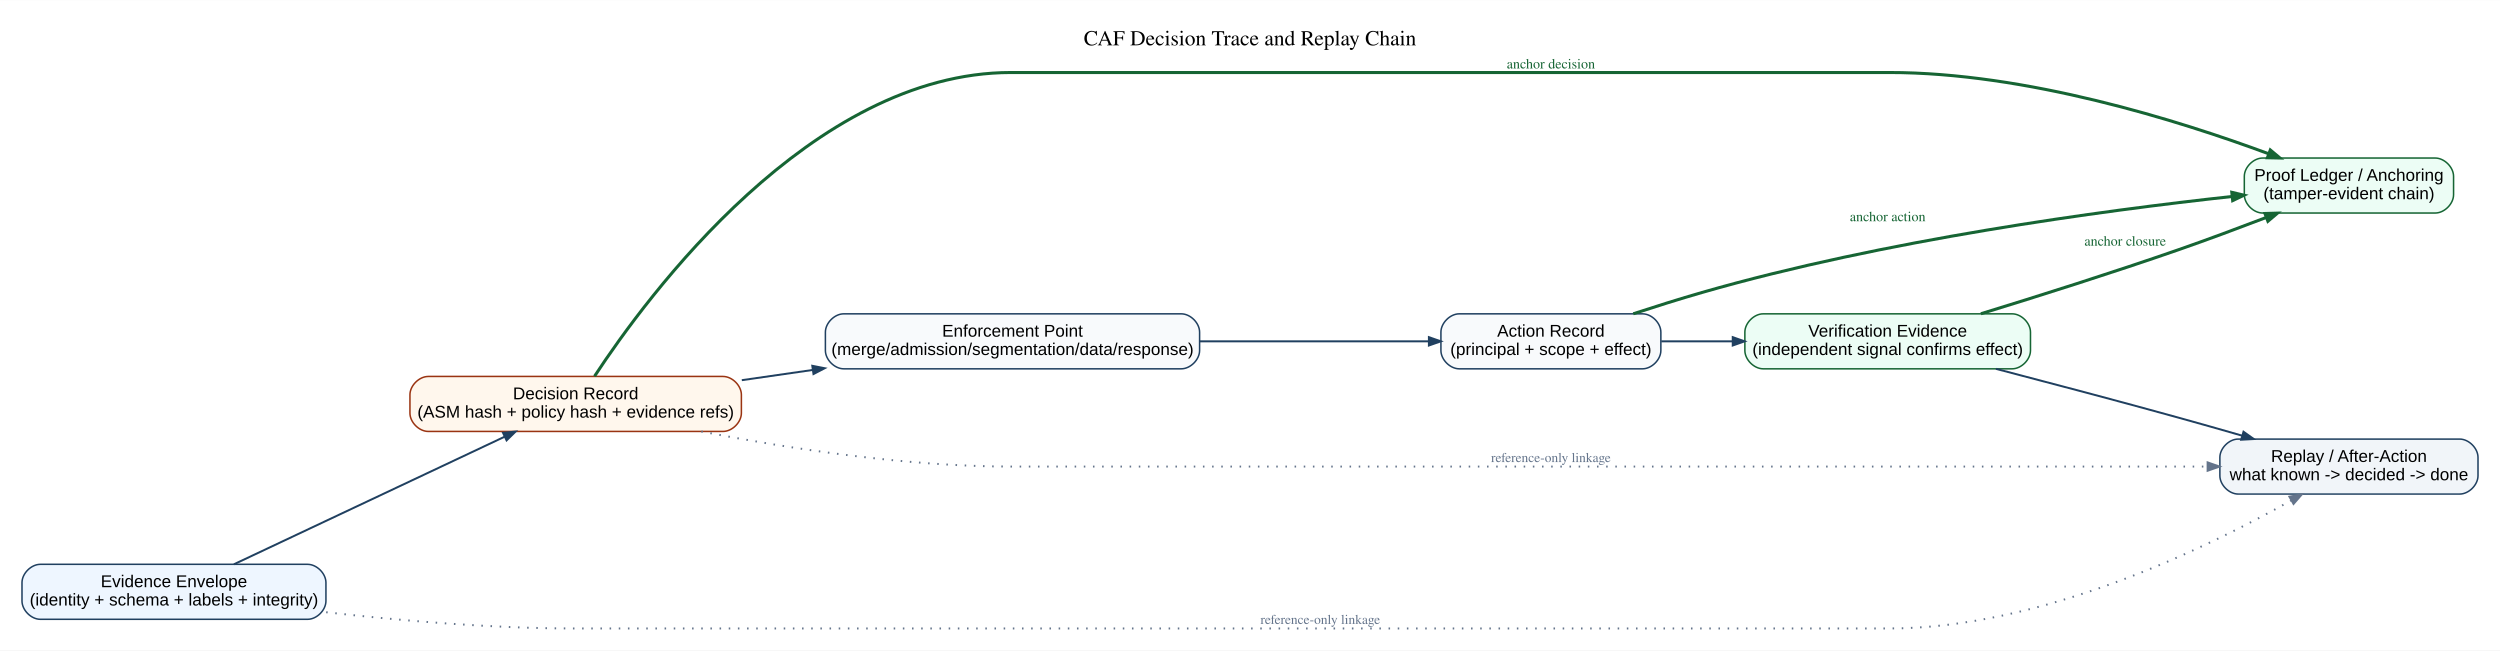
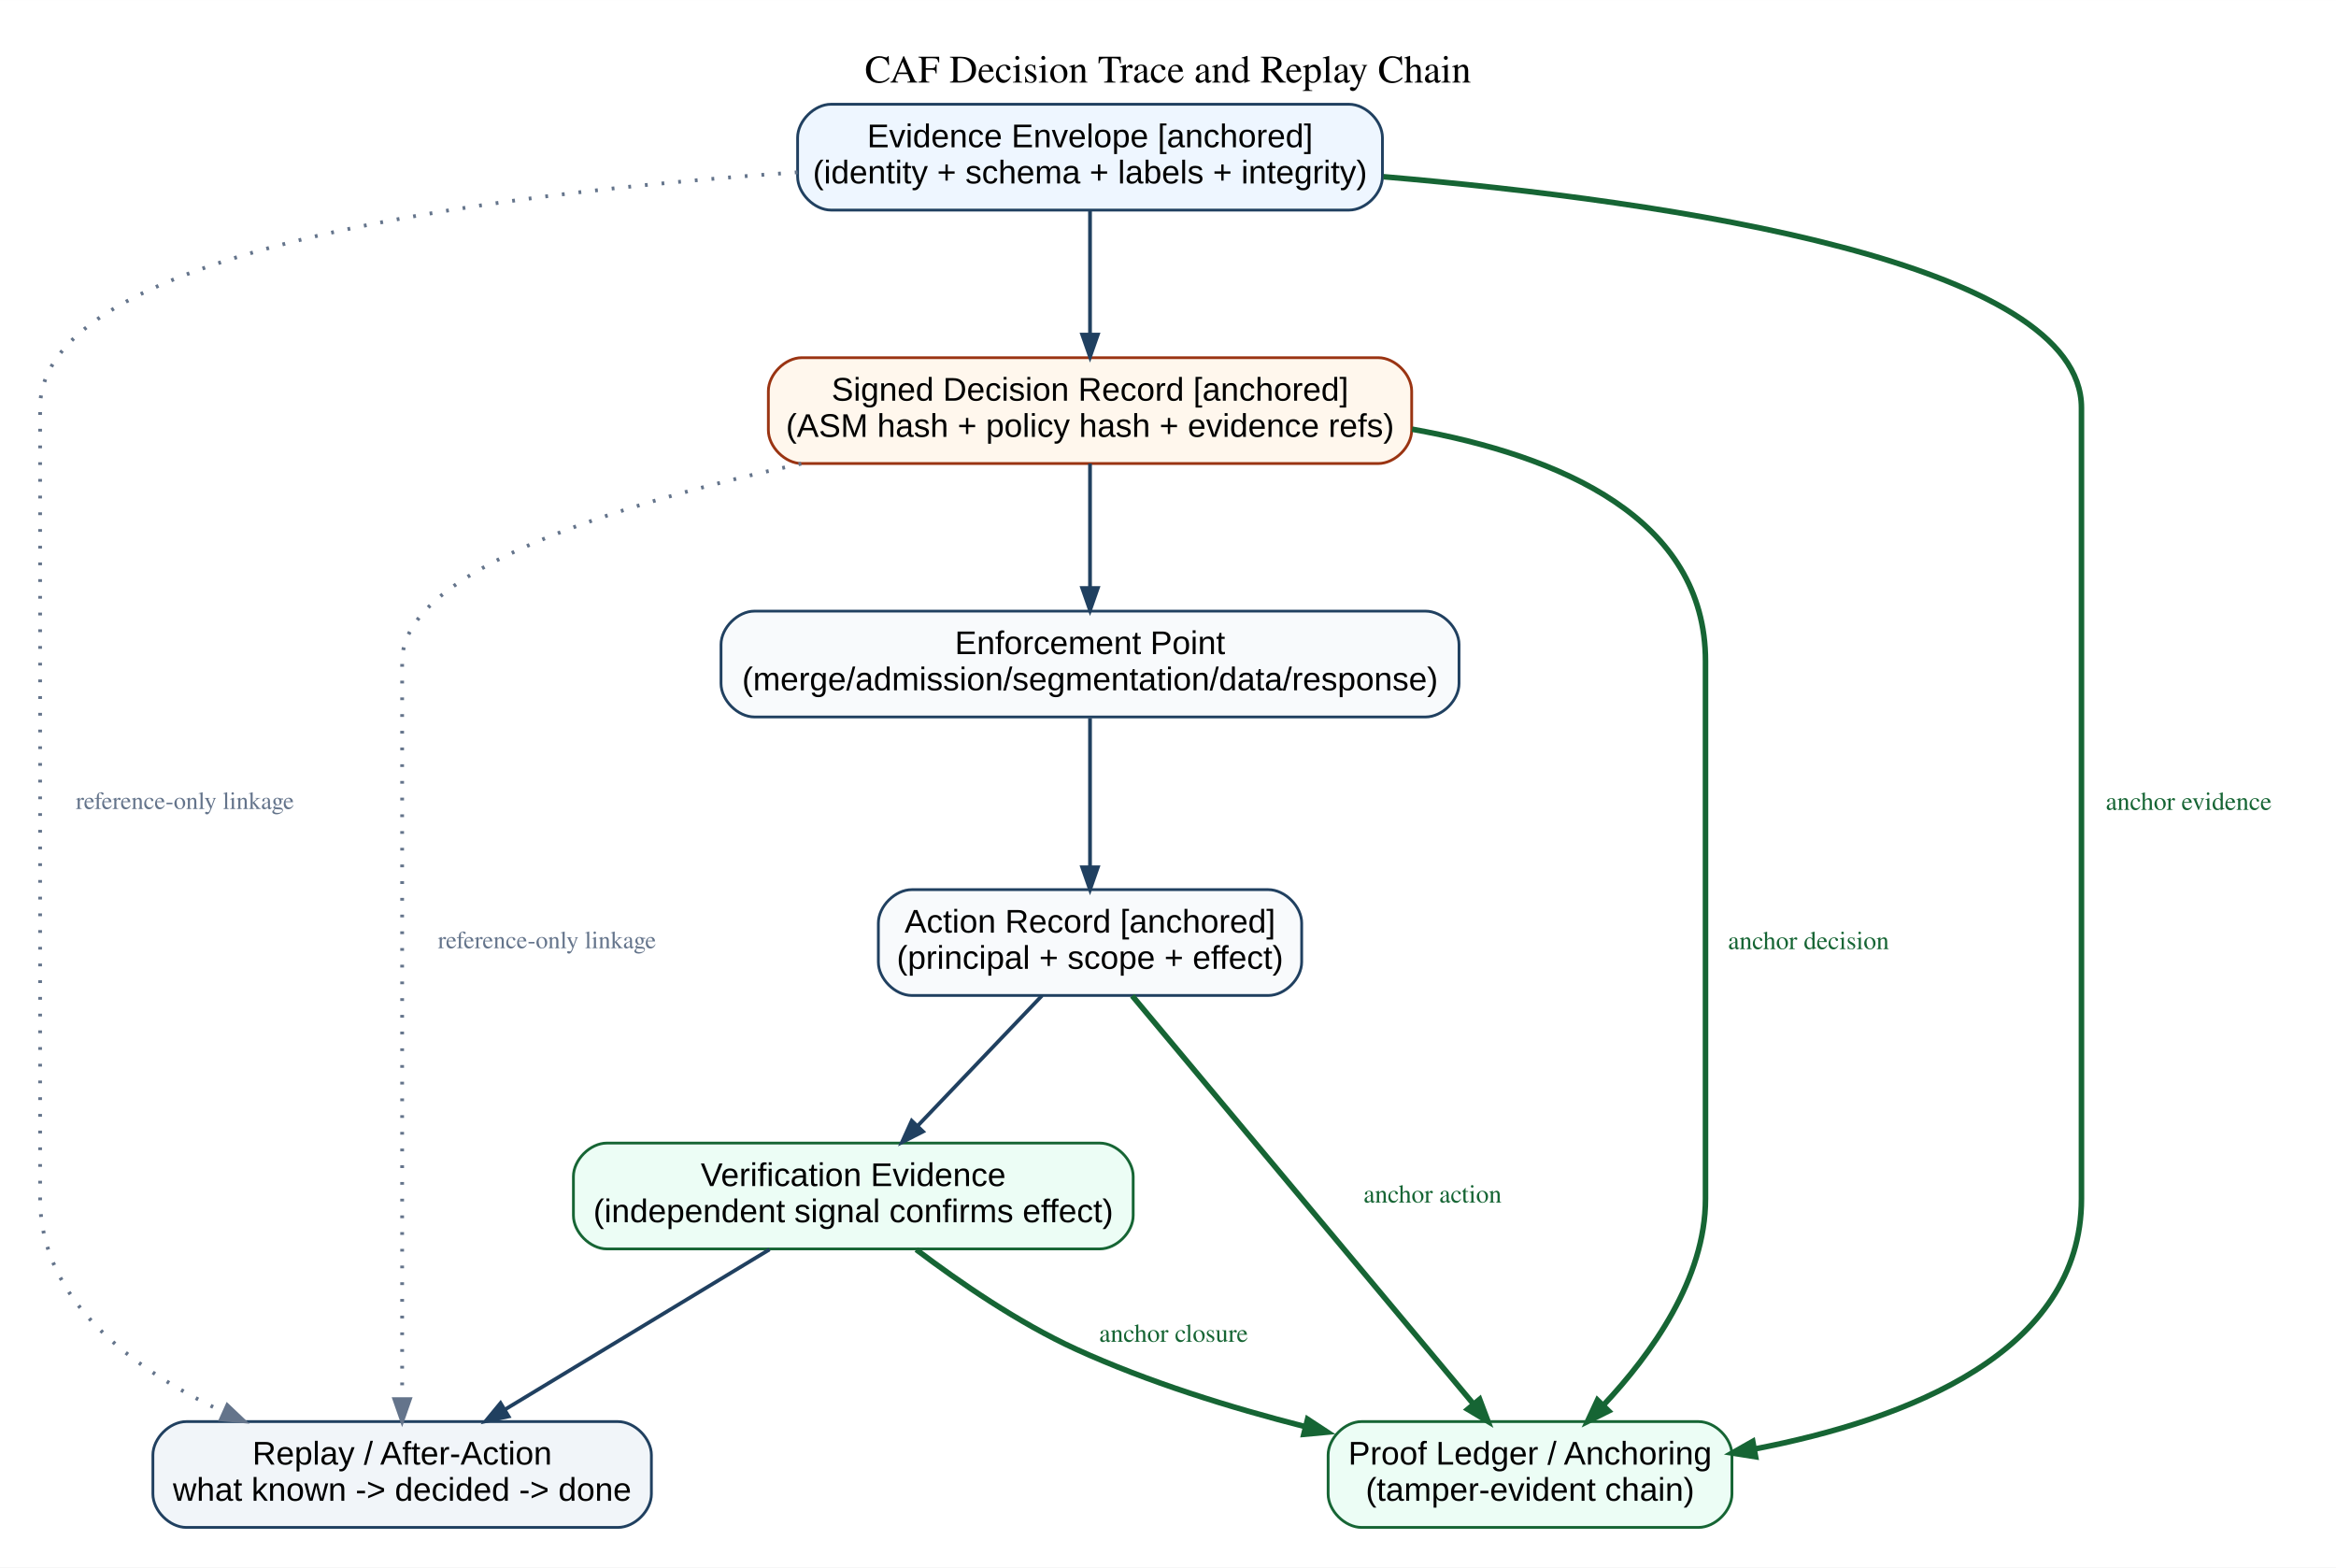
- <svg xmlns="http://www.w3.org/2000/svg" width="1637pt" height="426pt" viewBox="0.00 0.00 1636.80 425.80">
-   <g id="graph0" class="graph" transform="scale(1 1) rotate(0) translate(14.4 411.4)">
-     <polygon fill="white" stroke="transparent" points="-14.4,14.4 -14.4,-411.4 1622.4,-411.4 1622.4,14.4 -14.4,14.4" />
-     <text text-anchor="middle" x="804" y="-381.8" font-family="Times,serif" font-size="14.00">CAF Decision Trace and Replay Chain</text>
+ <svg xmlns="http://www.w3.org/2000/svg" width="839pt" height="563pt" viewBox="0.00 0.00 838.80 562.80">
+   <g id="graph0" class="graph" transform="scale(1 1) rotate(0) translate(14.4 548.4)">
+     <polygon fill="white" stroke="transparent" points="-14.4,14.4 -14.4,-548.4 824.4,-548.4 824.4,14.4 -14.4,14.4" />
+     <text text-anchor="middle" x="405" y="-518.8" font-family="Times,serif" font-size="14.00">CAF Decision Trace and Replay Chain</text>
    <g id="node1" class="node">
-       <path fill="#eef6ff" stroke="#204060" d="M187,-42C187,-42 12,-42 12,-42 6,-42 0,-36 0,-30 0,-30 0,-18 0,-18 0,-12 6,-6 12,-6 12,-6 187,-6 187,-6 193,-6 199,-12 199,-18 199,-18 199,-30 199,-30 199,-36 193,-42 187,-42" />
-       <text text-anchor="middle" x="99.5" y="-27.04" font-family="Arial" font-size="11.20">Evidence Envelope</text>
-       <text text-anchor="middle" x="99.5" y="-15.04" font-family="Arial" font-size="11.20">(identity + schema + labels + integrity)</text>
+       <path fill="#eef6ff" stroke="#204060" d="M470,-511C470,-511 284,-511 284,-511 278,-511 272,-505 272,-499 272,-499 272,-485 272,-485 272,-479 278,-473 284,-473 284,-473 470,-473 470,-473 476,-473 482,-479 482,-485 482,-485 482,-499 482,-499 482,-505 476,-511 470,-511" />
+       <text text-anchor="middle" x="377" y="-495.56" font-family="Arial" font-size="11.80">Evidence Envelope [anchored]</text>
+       <text text-anchor="middle" x="377" y="-482.56" font-family="Arial" font-size="11.80">(identity + schema + labels + integrity)</text>
    </g>
    <g id="node2" class="node">
-       <path fill="#fff7ed" stroke="#9a3412" d="M459,-165C459,-165 266,-165 266,-165 260,-165 254,-159 254,-153 254,-153 254,-141 254,-141 254,-135 260,-129 266,-129 266,-129 459,-129 459,-129 465,-129 471,-135 471,-141 471,-141 471,-153 471,-153 471,-159 465,-165 459,-165" />
-       <text text-anchor="middle" x="362.5" y="-150.04" font-family="Arial" font-size="11.20">Decision Record</text>
-       <text text-anchor="middle" x="362.5" y="-138.04" font-family="Arial" font-size="11.20">(ASM hash + policy hash + evidence refs)</text>
+       <path fill="#fff7ed" stroke="#9a3412" d="M480.5,-420C480.5,-420 273.5,-420 273.5,-420 267.5,-420 261.5,-414 261.5,-408 261.5,-408 261.5,-394 261.5,-394 261.5,-388 267.5,-382 273.5,-382 273.5,-382 480.5,-382 480.5,-382 486.5,-382 492.5,-388 492.5,-394 492.5,-394 492.5,-408 492.5,-408 492.5,-414 486.5,-420 480.5,-420" />
+       <text text-anchor="middle" x="377" y="-404.56" font-family="Arial" font-size="11.80">Signed Decision Record [anchored]</text>
+       <text text-anchor="middle" x="377" y="-391.56" font-family="Arial" font-size="11.80">(ASM hash + policy hash + evidence refs)</text>
    </g>
    <g id="edge1" class="edge">
-       <path fill="none" stroke="#204060" stroke-width="1.3" d="M138.73,-42.02C185.83,-64.21 265.76,-101.88 315.98,-125.55" />
-       <polygon fill="#204060" stroke="#204060" stroke-width="1.3" points="314.95,-128.08 323.17,-128.93 317.27,-123.14 314.95,-128.08" />
+       <path fill="none" stroke="#204060" stroke-width="1.35" d="M377,-472.99C377,-460.17 377,-442.73 377,-428.35" />
+       <polygon fill="#204060" stroke="#204060" stroke-width="1.35" points="379.8,-428.29 377,-420.29 374.2,-428.29 379.8,-428.29" />
    </g>
    <g id="node6" class="node">
-       <path fill="#f1f5f9" stroke="#204060" d="M1596,-124C1596,-124 1451,-124 1451,-124 1445,-124 1439,-118 1439,-112 1439,-112 1439,-100 1439,-100 1439,-94 1445,-88 1451,-88 1451,-88 1596,-88 1596,-88 1602,-88 1608,-94 1608,-100 1608,-100 1608,-112 1608,-112 1608,-118 1602,-124 1596,-124" />
-       <text text-anchor="middle" x="1523.5" y="-109.04" font-family="Arial" font-size="11.20">Replay / After-Action</text>
-       <text text-anchor="middle" x="1523.5" y="-97.04" font-family="Arial" font-size="11.20">what known -&gt; decided -&gt; done</text>
+       <path fill="#f1f5f9" stroke="#204060" d="M207.5,-38C207.5,-38 52.5,-38 52.5,-38 46.5,-38 40.5,-32 40.5,-26 40.5,-26 40.5,-12 40.5,-12 40.5,-6 46.5,0 52.5,0 52.5,0 207.5,0 207.5,0 213.5,0 219.5,-6 219.5,-12 219.5,-12 219.5,-26 219.5,-26 219.5,-32 213.5,-38 207.5,-38" />
+       <text text-anchor="middle" x="130" y="-22.56" font-family="Arial" font-size="11.80">Replay / After-Action</text>
+       <text text-anchor="middle" x="130" y="-9.56" font-family="Arial" font-size="11.80">what known -&gt; decided -&gt; done</text>
+     </g>
+     <g id="edge10" class="edge">
+       <path fill="none" stroke="#64748b" stroke-width="1.35" stroke-dasharray="1,5" d="M271.98,-486.57C160.43,-478.92 0,-458.15 0,-402 0,-402 0,-402 0,-118 0,-81.48 33.13,-56.85 65.93,-41.42" />
+       <polygon fill="#64748b" stroke="#64748b" stroke-width="1.35" points="67.21,-43.92 73.36,-38.08 64.91,-38.81 67.21,-43.92" />
+       <text text-anchor="middle" x="52" y="-257.96" font-family="Times,serif" font-size="8.80" fill="#64748b">reference-only linkage</text>
+     </g>
+     <g id="node7" class="node">
+       <path fill="#ecfdf5" stroke="#166534" d="M595.5,-38C595.5,-38 474.5,-38 474.5,-38 468.5,-38 462.5,-32 462.5,-26 462.5,-26 462.5,-12 462.5,-12 462.5,-6 468.5,0 474.5,0 474.5,0 595.5,0 595.5,0 601.5,0 607.5,-6 607.5,-12 607.5,-12 607.5,-26 607.5,-26 607.5,-32 601.5,-38 595.5,-38" />
+       <text text-anchor="middle" x="535" y="-22.56" font-family="Arial" font-size="11.80">Proof Ledger / Anchoring</text>
+       <text text-anchor="middle" x="535" y="-9.56" font-family="Arial" font-size="11.80">(tamper-evident chain)</text>
+     </g>
+     <g id="edge6" class="edge">
+       <path fill="none" stroke="#166534" stroke-width="2" d="M482.37,-484.98C587.34,-476.01 733,-454.16 733,-402 733,-402 733,-402 733,-118 733,-62.8 670.42,-38.69 615.62,-28.16" />
+       <polygon fill="#166534" stroke="#166534" stroke-width="2" points="615.98,-25.38 607.6,-26.71 614.97,-30.89 615.98,-25.38" />
+       <text text-anchor="middle" x="771.5" y="-257.64" font-family="Times,serif" font-size="9.20" fill="#166534">anchor evidence</text>
+     </g>
+     <g id="node3" class="node">
+       <path fill="#f8fafc" stroke="#204060" d="M497.5,-329C497.5,-329 256.5,-329 256.5,-329 250.5,-329 244.5,-323 244.5,-317 244.5,-317 244.5,-303 244.5,-303 244.5,-297 250.5,-291 256.5,-291 256.5,-291 497.5,-291 497.5,-291 503.5,-291 509.5,-297 509.5,-303 509.5,-303 509.5,-317 509.5,-317 509.5,-323 503.5,-329 497.5,-329" />
+       <text text-anchor="middle" x="377" y="-313.56" font-family="Arial" font-size="11.80">Enforcement Point</text>
+       <text text-anchor="middle" x="377" y="-300.56" font-family="Arial" font-size="11.80">(merge/admission/segmentation/data/response)</text>
+     </g>
+     <g id="edge2" class="edge">
+       <path fill="none" stroke="#204060" stroke-width="1.35" d="M377,-381.99C377,-369.17 377,-351.73 377,-337.35" />
+       <polygon fill="#204060" stroke="#204060" stroke-width="1.35" points="379.8,-337.29 377,-329.29 374.2,-337.29 379.8,-337.29" />
+     </g>
+     <g id="edge11" class="edge">
+       <path fill="none" stroke="#64748b" stroke-width="1.35" stroke-dasharray="1,5" d="M273.32,-381.95C205.73,-367.12 130,-343.31 130,-311 130,-311 130,-311 130,-118 130,-93.69 130,-66 130,-46.26" />
+       <polygon fill="#64748b" stroke="#64748b" stroke-width="1.35" points="132.8,-46.06 130,-38.06 127.2,-46.06 132.8,-46.06" />
+       <text text-anchor="middle" x="182" y="-207.96" font-family="Times,serif" font-size="8.80" fill="#64748b">reference-only linkage</text>
+     </g>
+     <g id="edge7" class="edge">
+       <path fill="none" stroke="#166534" stroke-width="2" d="M492.68,-394.32C546.15,-384.77 598,-362.29 598,-311 598,-311 598,-311 598,-118 598,-89.29 578.63,-62.29 561.37,-43.92" />
+       <polygon fill="#166534" stroke="#166534" stroke-width="2" points="563.22,-41.81 555.63,-38.04 559.21,-45.72 563.22,-41.81" />
+       <text text-anchor="middle" x="635" y="-207.64" font-family="Times,serif" font-size="9.20" fill="#166534">anchor decision</text>
+     </g>
+     <g id="node4" class="node">
+       <path fill="#f8fafc" stroke="#204060" d="M441,-229C441,-229 313,-229 313,-229 307,-229 301,-223 301,-217 301,-217 301,-203 301,-203 301,-197 307,-191 313,-191 313,-191 441,-191 441,-191 447,-191 453,-197 453,-203 453,-203 453,-217 453,-217 453,-223 447,-229 441,-229" />
+       <text text-anchor="middle" x="377" y="-213.56" font-family="Arial" font-size="11.80">Action Record [anchored]</text>
+       <text text-anchor="middle" x="377" y="-200.56" font-family="Arial" font-size="11.80">(principal + scope + effect)</text>
+     </g>
+     <g id="edge3" class="edge">
+       <path fill="none" stroke="#204060" stroke-width="1.35" d="M377,-290.57C377,-275.55 377,-254.16 377,-237.34" />
+       <polygon fill="#204060" stroke="#204060" stroke-width="1.35" points="379.8,-237.02 377,-229.02 374.2,-237.02 379.8,-237.02" />
+     </g>
+     <g id="node5" class="node">
+       <path fill="#ecfdf5" stroke="#166534" d="M380.5,-138C380.5,-138 203.5,-138 203.5,-138 197.5,-138 191.5,-132 191.5,-126 191.5,-126 191.5,-112 191.5,-112 191.5,-106 197.5,-100 203.5,-100 203.5,-100 380.5,-100 380.5,-100 386.5,-100 392.5,-106 392.5,-112 392.5,-112 392.5,-126 392.5,-126 392.5,-132 386.5,-138 380.5,-138" />
+       <text text-anchor="middle" x="292" y="-122.56" font-family="Arial" font-size="11.80">Verification Evidence</text>
+       <text text-anchor="middle" x="292" y="-109.56" font-family="Arial" font-size="11.80">(independent signal confirms effect)</text>
+     </g>
+     <g id="edge4" class="edge">
+       <path fill="none" stroke="#204060" stroke-width="1.35" d="M359.8,-190.99C346.98,-177.57 329.33,-159.09 315.26,-144.35" />
+       <polygon fill="#204060" stroke="#204060" stroke-width="1.35" points="317.02,-142.14 309.47,-138.29 312.97,-146.01 317.02,-142.14" />
+     </g>
+     <g id="edge8" class="edge">
+       <path fill="none" stroke="#166534" stroke-width="2" d="M392.15,-190.88C420.7,-156.73 482.47,-82.83 514.63,-44.37" />
+       <polygon fill="#166534" stroke="#166534" stroke-width="2" points="516.91,-46 519.9,-38.07 512.62,-42.41 516.91,-46" />
+       <text text-anchor="middle" x="500" y="-116.64" font-family="Times,serif" font-size="9.20" fill="#166534">anchor action</text>
+     </g>
+     <g id="edge5" class="edge">
+       <path fill="none" stroke="#204060" stroke-width="1.35" d="M261.91,-99.8C235.08,-83.57 195.73,-59.76 166.99,-42.38" />
+       <polygon fill="#204060" stroke="#204060" stroke-width="1.35" points="168.22,-39.85 159.93,-38.11 165.33,-44.64 168.22,-39.85" />
    </g>
    <g id="edge9" class="edge">
-       <path fill="none" stroke="#64748b" stroke-width="1.3" stroke-dasharray="1,5" d="M199.14,-10.63C247.91,-5.12 307.69,0 361.5,0 361.5,0 361.5,0 1222.5,0 1322.15,0 1430.33,-52.64 1485.54,-83.73" />
-       <polygon fill="#64748b" stroke="#64748b" stroke-width="1.3" points="1484.52,-86.29 1492.65,-87.78 1487.22,-81.54 1484.52,-86.29" />
-       <text text-anchor="middle" x="850" y="-2.96" font-family="Times,serif" font-size="8.80" fill="#64748b">reference-only linkage</text>
-     </g>
-     <g id="node3" class="node">
-       <path fill="#f8fafc" stroke="#204060" d="M759,-206C759,-206 538,-206 538,-206 532,-206 526,-200 526,-194 526,-194 526,-182 526,-182 526,-176 532,-170 538,-170 538,-170 759,-170 759,-170 765,-170 771,-176 771,-182 771,-182 771,-194 771,-194 771,-200 765,-206 759,-206" />
-       <text text-anchor="middle" x="648.5" y="-191.04" font-family="Arial" font-size="11.20">Enforcement Point</text>
-       <text text-anchor="middle" x="648.5" y="-179.04" font-family="Arial" font-size="11.20">(merge/admission/segmentation/data/response)</text>
-     </g>
-     <g id="edge2" class="edge">
-       <path fill="none" stroke="#204060" stroke-width="1.3" d="M471.27,-162.56C486.37,-164.74 502.02,-167 517.48,-169.23" />
-       <polygon fill="#204060" stroke="#204060" stroke-width="1.3" points="517.43,-171.98 525.54,-170.39 518.21,-166.58 517.43,-171.98" />
-     </g>
-     <g id="edge10" class="edge">
-       <path fill="none" stroke="#64748b" stroke-width="1.3" stroke-dasharray="1,5" d="M444.77,-128.96C501.32,-117.96 578.63,-106 647.5,-106 647.5,-106 647.5,-106 1222.5,-106 1292.41,-106 1371.48,-106 1430.89,-106" />
-       <polygon fill="#64748b" stroke="#64748b" stroke-width="1.3" points="1430.97,-108.73 1438.77,-106 1430.97,-103.27 1430.97,-108.73" />
-       <text text-anchor="middle" x="1001" y="-108.96" font-family="Times,serif" font-size="8.80" fill="#64748b">reference-only linkage</text>
-     </g>
-     <g id="node7" class="node">
-       <path fill="#ecfdf5" stroke="#166534" d="M1580,-308C1580,-308 1467,-308 1467,-308 1461,-308 1455,-302 1455,-296 1455,-296 1455,-284 1455,-284 1455,-278 1461,-272 1467,-272 1467,-272 1580,-272 1580,-272 1586,-272 1592,-278 1592,-284 1592,-284 1592,-296 1592,-296 1592,-302 1586,-308 1580,-308" />
-       <text text-anchor="middle" x="1523.5" y="-293.04" font-family="Arial" font-size="11.20">Proof Ledger / Anchoring</text>
-       <text text-anchor="middle" x="1523.5" y="-281.04" font-family="Arial" font-size="11.20">(tamper-evident chain)</text>
-     </g>
-     <g id="edge6" class="edge">
-       <path fill="none" stroke="#166534" stroke-width="2" d="M374.85,-165.13C409.05,-217.28 516.88,-364 647.5,-364 647.5,-364 647.5,-364 1222.5,-364 1311.88,-364 1412,-332.65 1471.02,-310.76" />
-       <polygon fill="#166534" stroke="#166534" stroke-width="2" points="1472.02,-313.3 1478.36,-308.01 1470.1,-308.19 1472.02,-313.3" />
-       <text text-anchor="middle" x="1001" y="-366.64" font-family="Times,serif" font-size="9.20" fill="#166534">anchor decision</text>
-     </g>
-     <g id="node4" class="node">
-       <path fill="#f8fafc" stroke="#204060" d="M1061,-206C1061,-206 941,-206 941,-206 935,-206 929,-200 929,-194 929,-194 929,-182 929,-182 929,-176 935,-170 941,-170 941,-170 1061,-170 1061,-170 1067,-170 1073,-176 1073,-182 1073,-182 1073,-194 1073,-194 1073,-200 1067,-206 1061,-206" />
-       <text text-anchor="middle" x="1001" y="-191.04" font-family="Arial" font-size="11.20">Action Record</text>
-       <text text-anchor="middle" x="1001" y="-179.04" font-family="Arial" font-size="11.20">(principal + scope + effect)</text>
-     </g>
-     <g id="edge3" class="edge">
-       <path fill="none" stroke="#204060" stroke-width="1.3" d="M771.1,-188C820.81,-188 876.89,-188 921.1,-188" />
-       <polygon fill="#204060" stroke="#204060" stroke-width="1.3" points="921.13,-190.73 928.93,-188 921.13,-185.27 921.13,-190.73" />
-     </g>
-     <g id="node5" class="node">
-       <path fill="#ecfdf5" stroke="#166534" d="M1303,-206C1303,-206 1140,-206 1140,-206 1134,-206 1128,-200 1128,-194 1128,-194 1128,-182 1128,-182 1128,-176 1134,-170 1140,-170 1140,-170 1303,-170 1303,-170 1309,-170 1315,-176 1315,-182 1315,-182 1315,-194 1315,-194 1315,-200 1309,-206 1303,-206" />
-       <text text-anchor="middle" x="1221.5" y="-191.04" font-family="Arial" font-size="11.20">Verification Evidence</text>
-       <text text-anchor="middle" x="1221.5" y="-179.04" font-family="Arial" font-size="11.20">(independent signal confirms effect)</text>
-     </g>
-     <g id="edge4" class="edge">
-       <path fill="none" stroke="#204060" stroke-width="1.3" d="M1073.24,-188C1088.09,-188 1104.01,-188 1119.69,-188" />
-       <polygon fill="#204060" stroke="#204060" stroke-width="1.3" points="1120.06,-190.73 1127.86,-188 1120.06,-185.27 1120.06,-190.73" />
-     </g>
-     <g id="edge7" class="edge">
-       <path fill="none" stroke="#166534" stroke-width="2" d="M1054.94,-206.04C1069.48,-210.79 1085.29,-215.77 1100,-220 1218.83,-254.21 1361.57,-273.51 1447.01,-282.84" />
-       <polygon fill="#166534" stroke="#166534" stroke-width="2" points="1446.8,-285.56 1454.84,-283.68 1447.38,-280.13 1446.8,-285.56" />
-       <text text-anchor="middle" x="1221.5" y="-266.64" font-family="Times,serif" font-size="9.20" fill="#166534">anchor action</text>
-     </g>
-     <g id="edge5" class="edge">
-       <path fill="none" stroke="#204060" stroke-width="1.3" d="M1292.36,-169.99C1328.18,-160.65 1372.48,-148.93 1412,-138 1425.48,-134.27 1439.85,-130.19 1453.62,-126.22" />
-       <polygon fill="#204060" stroke="#204060" stroke-width="1.3" points="1454.47,-128.82 1461.2,-124.03 1452.95,-123.57 1454.47,-128.82" />
-     </g>
-     <g id="edge8" class="edge">
-       <path fill="none" stroke="#166534" stroke-width="2" d="M1282.53,-206.06C1319.94,-217.54 1368.98,-233.03 1412,-248 1430.74,-254.52 1451.09,-262.11 1469.15,-269.03" />
-       <polygon fill="#166534" stroke="#166534" stroke-width="2" points="1468.49,-271.69 1476.75,-271.94 1470.44,-266.6 1468.49,-271.69" />
-       <text text-anchor="middle" x="1377" y="-250.64" font-family="Times,serif" font-size="9.20" fill="#166534">anchor closure</text>
+       <path fill="none" stroke="#166534" stroke-width="2" d="M314.59,-99.77C329.99,-88.12 351.27,-73.47 372,-64 397.84,-52.19 427.48,-43.01 454.34,-36.17" />
+       <polygon fill="#166534" stroke="#166534" stroke-width="2" points="455.12,-38.86 462.21,-34.21 453.77,-33.43 455.12,-38.86" />
+       <text text-anchor="middle" x="407" y="-66.64" font-family="Times,serif" font-size="9.20" fill="#166534">anchor closure</text>
    </g>
  </g>
</svg>
